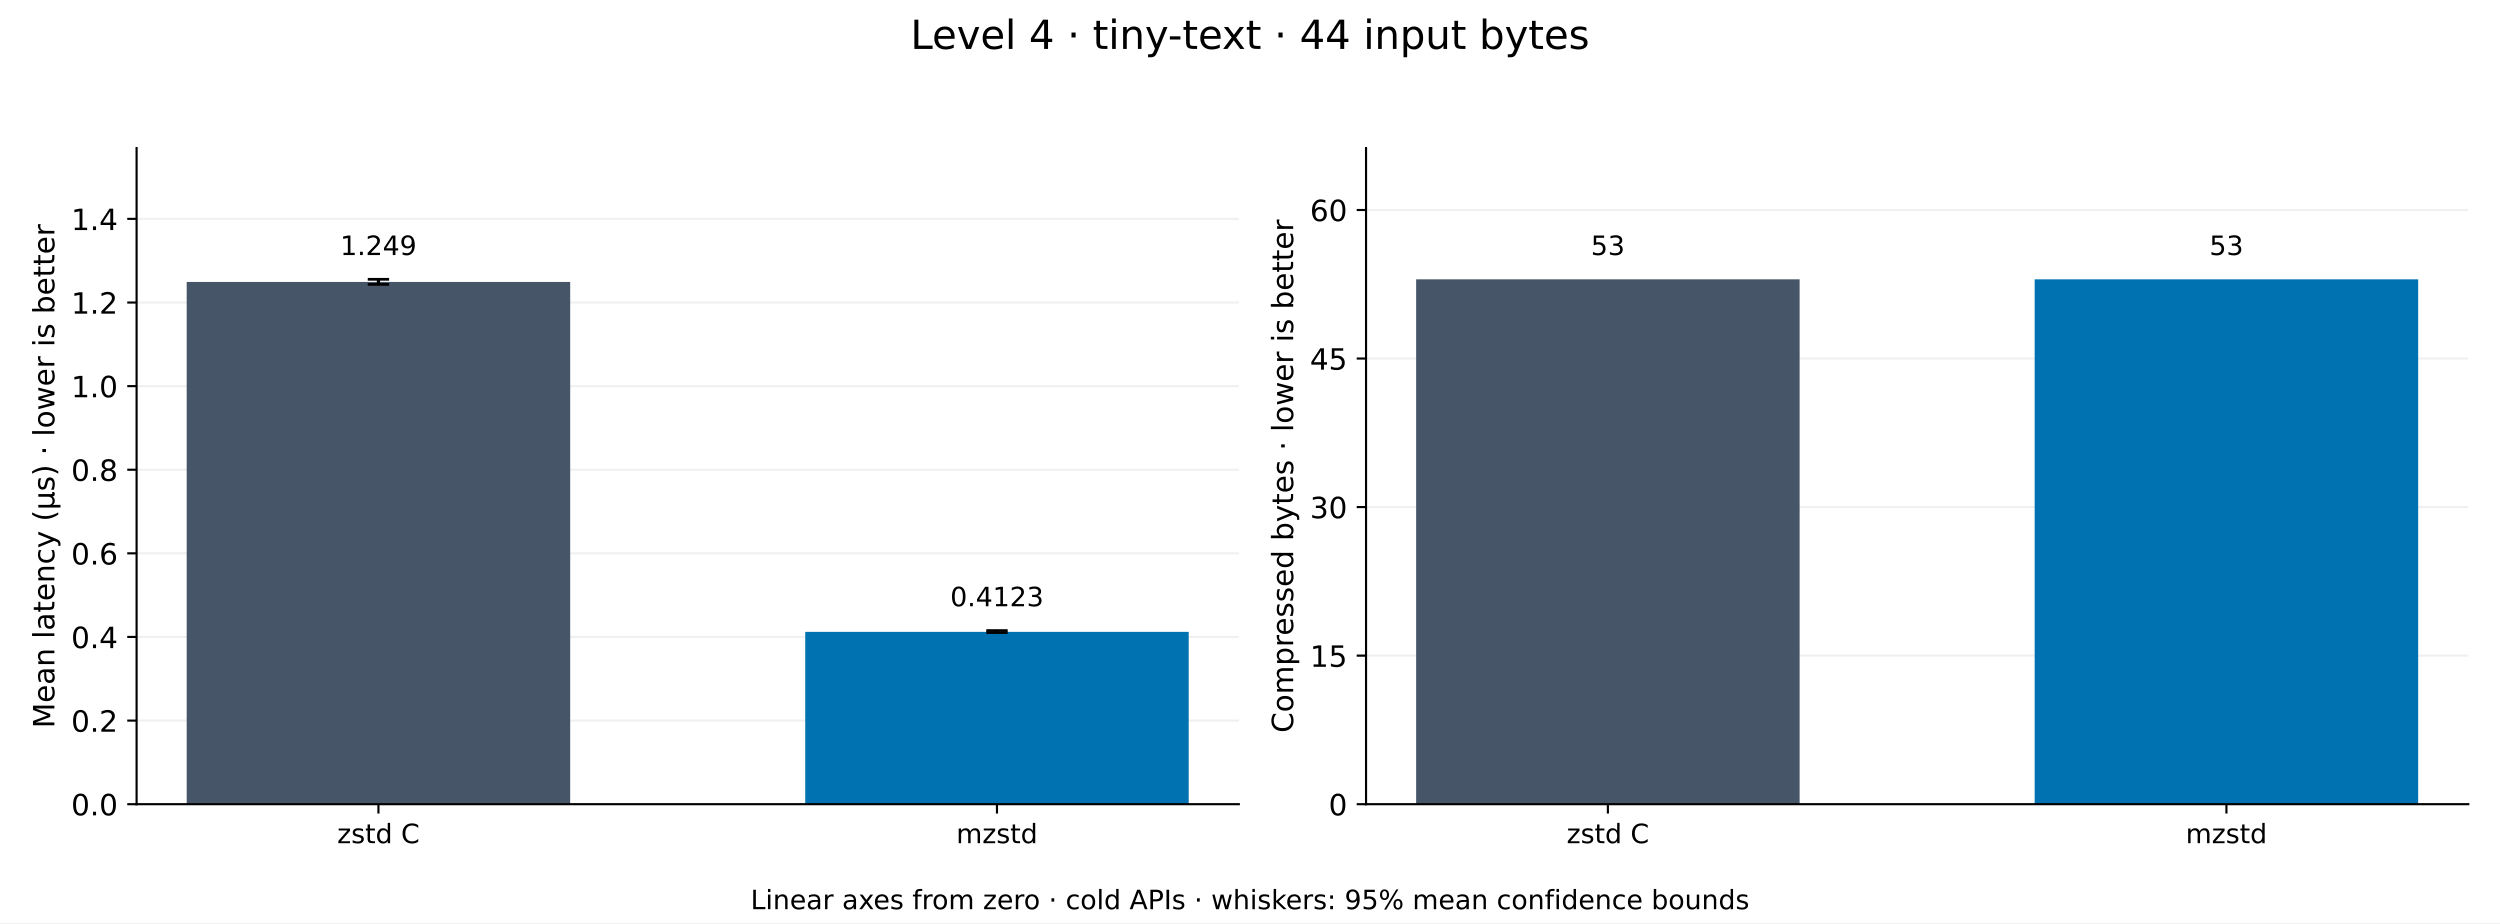
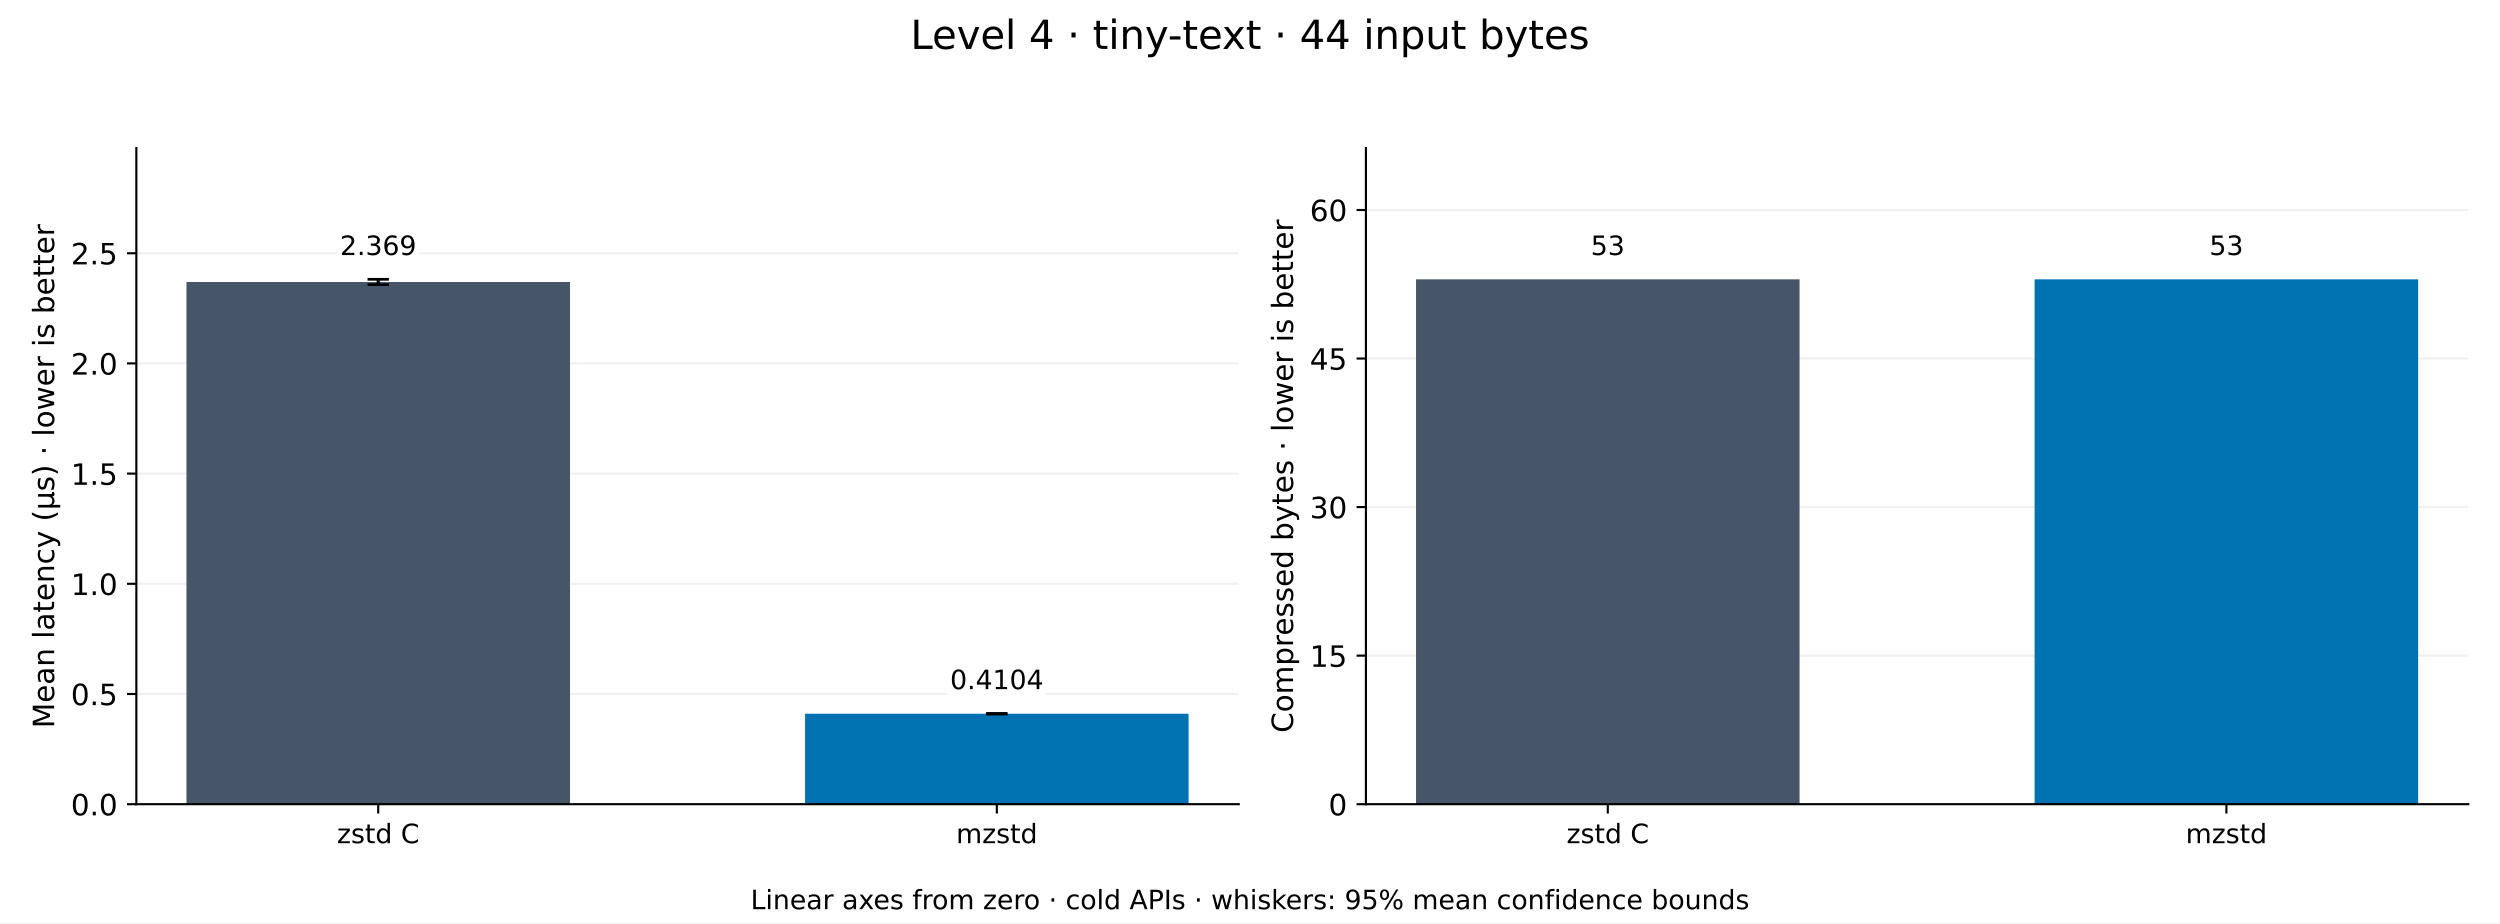
<svg xmlns="http://www.w3.org/2000/svg" xmlns:xlink="http://www.w3.org/1999/xlink" width="936pt" height="345.6pt" viewBox="0 0 936 345.6" version="1.1">
  <defs>
    <style type="text/css">*{stroke-linejoin: round; stroke-linecap: butt}</style>
  </defs>
  <g id="figure_1">
    <g id="patch_1">
      <path d="M 0 345.6 L 936 345.6 L 936 0 L 0 0 z " style="fill: #ffffff" />
    </g>
    <g id="axes_1">
      <g id="patch_2">
-         <path d="M 51.14 301.088 L 463.815 301.088 L 463.815 55.44 L 51.14 55.44 z " style="fill: #ffffff" />
+         <path d="M 51.05 301.088 L 463.77 301.088 L 463.77 55.44 L 51.05 55.44 z " style="fill: #ffffff" />
      </g>
      <g id="matplotlib.axis_1">
        <g id="xtick_1">
          <g id="line2d_1">
            <defs>
              <path id="mcbfd24ea1b" d="M 0 0 L 0 3.5 " style="stroke: #000000; stroke-width: 0.8" />
            </defs>
            <g>
-               <use xlink:href="#mcbfd24ea1b" x="141.688" y="301.088" style="stroke: #000000; stroke-width: 0.8" />
+               <use xlink:href="#mcbfd24ea1b" x="141.608" y="301.088" style="stroke: #000000; stroke-width: 0.8" />
            </g>
          </g>
          <g id="text_1">
-             <text style="font-size: 10px; font-family: 'DejaVu Sans', 'Bitstream Vera Sans', 'Computer Modern Sans Serif', 'Lucida Grande', 'Verdana', 'Geneva', 'Lucid', 'Arial', 'Helvetica', 'Avant Garde', sans-serif; text-anchor: middle" x="141.688" y="315.686" transform="rotate(-0 141.6877 315.6864)">zstd C</text>
+             <text style="font-size: 10px; font-family: 'DejaVu Sans', 'Bitstream Vera Sans', 'Computer Modern Sans Serif', 'Lucida Grande', 'Verdana', 'Geneva', 'Lucid', 'Arial', 'Helvetica', 'Avant Garde', sans-serif; text-anchor: middle" x="141.608" y="315.686" transform="rotate(-0 141.6075 315.6864)">zstd C</text>
          </g>
        </g>
        <g id="xtick_2">
          <g id="line2d_2">
            <g>
-               <use xlink:href="#mcbfd24ea1b" x="373.267" y="301.088" style="stroke: #000000; stroke-width: 0.8" />
+               <use xlink:href="#mcbfd24ea1b" x="373.212" y="301.088" style="stroke: #000000; stroke-width: 0.8" />
            </g>
          </g>
          <g id="text_2">
-             <text style="font-size: 10px; font-family: 'DejaVu Sans', 'Bitstream Vera Sans', 'Computer Modern Sans Serif', 'Lucida Grande', 'Verdana', 'Geneva', 'Lucid', 'Arial', 'Helvetica', 'Avant Garde', sans-serif; text-anchor: middle" x="373.267" y="315.686" transform="rotate(-0 373.2673 315.6864)">mzstd</text>
+             <text style="font-size: 10px; font-family: 'DejaVu Sans', 'Bitstream Vera Sans', 'Computer Modern Sans Serif', 'Lucida Grande', 'Verdana', 'Geneva', 'Lucid', 'Arial', 'Helvetica', 'Avant Garde', sans-serif; text-anchor: middle" x="373.212" y="315.686" transform="rotate(-0 373.2125 315.6864)">mzstd</text>
          </g>
        </g>
      </g>
      <g id="matplotlib.axis_2">
        <g id="ytick_1">
          <g id="line2d_3">
-             <path d="M 51.14 301.088 L 463.815 301.088 " clip-path="url(#p888534b1e1)" style="fill: none; stroke: #b0b0b0; stroke-opacity: 0.18; stroke-width: 0.8; stroke-linecap: square" />
+             <path d="M 51.05 301.088 L 463.77 301.088 " clip-path="url(#p6cc3cfcc5c)" style="fill: none; stroke: #b0b0b0; stroke-opacity: 0.18; stroke-width: 0.8; stroke-linecap: square" />
          </g>
          <g id="line2d_4">
            <defs>
              <path id="m862e928616" d="M 0 0 L -3.5 0 " style="stroke: #000000; stroke-width: 0.8" />
            </defs>
            <g>
-               <use xlink:href="#m862e928616" x="51.14" y="301.088" style="stroke: #000000; stroke-width: 0.8" />
+               <use xlink:href="#m862e928616" x="51.05" y="301.088" style="stroke: #000000; stroke-width: 0.8" />
            </g>
          </g>
          <g id="text_3">
-             <text style="font-size: 11px; font-family: 'DejaVu Sans', 'Bitstream Vera Sans', 'Computer Modern Sans Serif', 'Lucida Grande', 'Verdana', 'Geneva', 'Lucid', 'Arial', 'Helvetica', 'Avant Garde', sans-serif; text-anchor: end" x="44.14" y="305.267" transform="rotate(-0 44.14 305.2671)">0.0</text>
+             <text style="font-size: 11px; font-family: 'DejaVu Sans', 'Bitstream Vera Sans', 'Computer Modern Sans Serif', 'Lucida Grande', 'Verdana', 'Geneva', 'Lucid', 'Arial', 'Helvetica', 'Avant Garde', sans-serif; text-anchor: end" x="44.05" y="305.267" transform="rotate(-0 44.05 305.2671)">0.0</text>
          </g>
        </g>
        <g id="ytick_2">
          <g id="line2d_5">
-             <path d="M 51.14 269.783 L 463.815 269.783 " clip-path="url(#p888534b1e1)" style="fill: none; stroke: #b0b0b0; stroke-opacity: 0.18; stroke-width: 0.8; stroke-linecap: square" />
+             <path d="M 51.05 259.833 L 463.77 259.833 " clip-path="url(#p6cc3cfcc5c)" style="fill: none; stroke: #b0b0b0; stroke-opacity: 0.18; stroke-width: 0.8; stroke-linecap: square" />
          </g>
          <g id="line2d_6">
            <g>
-               <use xlink:href="#m862e928616" x="51.14" y="269.783" style="stroke: #000000; stroke-width: 0.8" />
+               <use xlink:href="#m862e928616" x="51.05" y="259.833" style="stroke: #000000; stroke-width: 0.8" />
            </g>
          </g>
          <g id="text_4">
-             <text style="font-size: 11px; font-family: 'DejaVu Sans', 'Bitstream Vera Sans', 'Computer Modern Sans Serif', 'Lucida Grande', 'Verdana', 'Geneva', 'Lucid', 'Arial', 'Helvetica', 'Avant Garde', sans-serif; text-anchor: end" x="44.14" y="273.962" transform="rotate(-0 44.14 273.9622)">0.2</text>
+             <text style="font-size: 11px; font-family: 'DejaVu Sans', 'Bitstream Vera Sans', 'Computer Modern Sans Serif', 'Lucida Grande', 'Verdana', 'Geneva', 'Lucid', 'Arial', 'Helvetica', 'Avant Garde', sans-serif; text-anchor: end" x="44.05" y="264.012" transform="rotate(-0 44.05 264.012)">0.5</text>
          </g>
        </g>
        <g id="ytick_3">
          <g id="line2d_7">
-             <path d="M 51.14 238.478 L 463.815 238.478 " clip-path="url(#p888534b1e1)" style="fill: none; stroke: #b0b0b0; stroke-opacity: 0.18; stroke-width: 0.8; stroke-linecap: square" />
+             <path d="M 51.05 218.578 L 463.77 218.578 " clip-path="url(#p6cc3cfcc5c)" style="fill: none; stroke: #b0b0b0; stroke-opacity: 0.18; stroke-width: 0.8; stroke-linecap: square" />
          </g>
          <g id="line2d_8">
            <g>
-               <use xlink:href="#m862e928616" x="51.14" y="238.478" style="stroke: #000000; stroke-width: 0.8" />
+               <use xlink:href="#m862e928616" x="51.05" y="218.578" style="stroke: #000000; stroke-width: 0.8" />
            </g>
          </g>
          <g id="text_5">
-             <text style="font-size: 11px; font-family: 'DejaVu Sans', 'Bitstream Vera Sans', 'Computer Modern Sans Serif', 'Lucida Grande', 'Verdana', 'Geneva', 'Lucid', 'Arial', 'Helvetica', 'Avant Garde', sans-serif; text-anchor: end" x="44.14" y="242.657" transform="rotate(-0 44.14 242.6572)">0.4</text>
+             <text style="font-size: 11px; font-family: 'DejaVu Sans', 'Bitstream Vera Sans', 'Computer Modern Sans Serif', 'Lucida Grande', 'Verdana', 'Geneva', 'Lucid', 'Arial', 'Helvetica', 'Avant Garde', sans-serif; text-anchor: end" x="44.05" y="222.757" transform="rotate(-0 44.05 222.7568)">1.0</text>
          </g>
        </g>
        <g id="ytick_4">
          <g id="line2d_9">
-             <path d="M 51.14 207.173 L 463.815 207.173 " clip-path="url(#p888534b1e1)" style="fill: none; stroke: #b0b0b0; stroke-opacity: 0.18; stroke-width: 0.8; stroke-linecap: square" />
+             <path d="M 51.05 177.323 L 463.77 177.323 " clip-path="url(#p6cc3cfcc5c)" style="fill: none; stroke: #b0b0b0; stroke-opacity: 0.18; stroke-width: 0.8; stroke-linecap: square" />
          </g>
          <g id="line2d_10">
            <g>
-               <use xlink:href="#m862e928616" x="51.14" y="207.173" style="stroke: #000000; stroke-width: 0.8" />
+               <use xlink:href="#m862e928616" x="51.05" y="177.323" style="stroke: #000000; stroke-width: 0.8" />
            </g>
          </g>
          <g id="text_6">
-             <text style="font-size: 11px; font-family: 'DejaVu Sans', 'Bitstream Vera Sans', 'Computer Modern Sans Serif', 'Lucida Grande', 'Verdana', 'Geneva', 'Lucid', 'Arial', 'Helvetica', 'Avant Garde', sans-serif; text-anchor: end" x="44.14" y="211.352" transform="rotate(-0 44.14 211.3522)">0.6</text>
+             <text style="font-size: 11px; font-family: 'DejaVu Sans', 'Bitstream Vera Sans', 'Computer Modern Sans Serif', 'Lucida Grande', 'Verdana', 'Geneva', 'Lucid', 'Arial', 'Helvetica', 'Avant Garde', sans-serif; text-anchor: end" x="44.05" y="181.502" transform="rotate(-0 44.05 181.5017)">1.5</text>
          </g>
        </g>
        <g id="ytick_5">
          <g id="line2d_11">
-             <path d="M 51.14 175.868 L 463.815 175.868 " clip-path="url(#p888534b1e1)" style="fill: none; stroke: #b0b0b0; stroke-opacity: 0.18; stroke-width: 0.8; stroke-linecap: square" />
+             <path d="M 51.05 136.067 L 463.77 136.067 " clip-path="url(#p6cc3cfcc5c)" style="fill: none; stroke: #b0b0b0; stroke-opacity: 0.18; stroke-width: 0.8; stroke-linecap: square" />
          </g>
          <g id="line2d_12">
            <g>
-               <use xlink:href="#m862e928616" x="51.14" y="175.868" style="stroke: #000000; stroke-width: 0.8" />
+               <use xlink:href="#m862e928616" x="51.05" y="136.067" style="stroke: #000000; stroke-width: 0.8" />
            </g>
          </g>
          <g id="text_7">
-             <text style="font-size: 11px; font-family: 'DejaVu Sans', 'Bitstream Vera Sans', 'Computer Modern Sans Serif', 'Lucida Grande', 'Verdana', 'Geneva', 'Lucid', 'Arial', 'Helvetica', 'Avant Garde', sans-serif; text-anchor: end" x="44.14" y="180.047" transform="rotate(-0 44.14 180.0472)">0.8</text>
+             <text style="font-size: 11px; font-family: 'DejaVu Sans', 'Bitstream Vera Sans', 'Computer Modern Sans Serif', 'Lucida Grande', 'Verdana', 'Geneva', 'Lucid', 'Arial', 'Helvetica', 'Avant Garde', sans-serif; text-anchor: end" x="44.05" y="140.247" transform="rotate(-0 44.05 140.2465)">2.0</text>
          </g>
        </g>
        <g id="ytick_6">
          <g id="line2d_13">
-             <path d="M 51.14 144.563 L 463.815 144.563 " clip-path="url(#p888534b1e1)" style="fill: none; stroke: #b0b0b0; stroke-opacity: 0.18; stroke-width: 0.8; stroke-linecap: square" />
+             <path d="M 51.05 94.812 L 463.77 94.812 " clip-path="url(#p6cc3cfcc5c)" style="fill: none; stroke: #b0b0b0; stroke-opacity: 0.18; stroke-width: 0.8; stroke-linecap: square" />
          </g>
          <g id="line2d_14">
            <g>
-               <use xlink:href="#m862e928616" x="51.14" y="144.563" style="stroke: #000000; stroke-width: 0.8" />
+               <use xlink:href="#m862e928616" x="51.05" y="94.812" style="stroke: #000000; stroke-width: 0.8" />
            </g>
          </g>
          <g id="text_8">
-             <text style="font-size: 11px; font-family: 'DejaVu Sans', 'Bitstream Vera Sans', 'Computer Modern Sans Serif', 'Lucida Grande', 'Verdana', 'Geneva', 'Lucid', 'Arial', 'Helvetica', 'Avant Garde', sans-serif; text-anchor: end" x="44.14" y="148.742" transform="rotate(-0 44.14 148.7423)">1.0</text>
-           </g>
-         </g>
-         <g id="ytick_7">
-           <g id="line2d_15">
-             <path d="M 51.14 113.258 L 463.815 113.258 " clip-path="url(#p888534b1e1)" style="fill: none; stroke: #b0b0b0; stroke-opacity: 0.18; stroke-width: 0.8; stroke-linecap: square" />
-           </g>
-           <g id="line2d_16">
-             <g>
-               <use xlink:href="#m862e928616" x="51.14" y="113.258" style="stroke: #000000; stroke-width: 0.8" />
-             </g>
-           </g>
-           <g id="text_9">
-             <text style="font-size: 11px; font-family: 'DejaVu Sans', 'Bitstream Vera Sans', 'Computer Modern Sans Serif', 'Lucida Grande', 'Verdana', 'Geneva', 'Lucid', 'Arial', 'Helvetica', 'Avant Garde', sans-serif; text-anchor: end" x="44.14" y="117.437" transform="rotate(-0 44.14 117.4373)">1.2</text>
-           </g>
-         </g>
-         <g id="ytick_8">
-           <g id="line2d_17">
-             <path d="M 51.14 81.953 L 463.815 81.953 " clip-path="url(#p888534b1e1)" style="fill: none; stroke: #b0b0b0; stroke-opacity: 0.18; stroke-width: 0.8; stroke-linecap: square" />
-           </g>
-           <g id="line2d_18">
-             <g>
-               <use xlink:href="#m862e928616" x="51.14" y="81.953" style="stroke: #000000; stroke-width: 0.8" />
-             </g>
-           </g>
-           <g id="text_10">
-             <text style="font-size: 11px; font-family: 'DejaVu Sans', 'Bitstream Vera Sans', 'Computer Modern Sans Serif', 'Lucida Grande', 'Verdana', 'Geneva', 'Lucid', 'Arial', 'Helvetica', 'Avant Garde', sans-serif; text-anchor: end" x="44.14" y="86.132" transform="rotate(-0 44.14 86.13233)">1.4</text>
-           </g>
-         </g>
-         <g id="text_11">
-           <text style="font-size: 11px; font-family: 'DejaVu Sans', 'Bitstream Vera Sans', 'Computer Modern Sans Serif', 'Lucida Grande', 'Verdana', 'Geneva', 'Lucid', 'Arial', 'Helvetica', 'Avant Garde', sans-serif; text-anchor: middle" x="20.359" y="178.264" transform="rotate(-90 20.35891 178.264)">Mean latency (µs) · lower is better</text>
+             <text style="font-size: 11px; font-family: 'DejaVu Sans', 'Bitstream Vera Sans', 'Computer Modern Sans Serif', 'Lucida Grande', 'Verdana', 'Geneva', 'Lucid', 'Arial', 'Helvetica', 'Avant Garde', sans-serif; text-anchor: end" x="44.05" y="98.991" transform="rotate(-0 44.05 98.99135)">2.5</text>
+           </g>
+         </g>
+         <g id="text_9">
+           <text style="font-size: 11px; font-family: 'DejaVu Sans', 'Bitstream Vera Sans', 'Computer Modern Sans Serif', 'Lucida Grande', 'Verdana', 'Geneva', 'Lucid', 'Arial', 'Helvetica', 'Avant Garde', sans-serif; text-anchor: middle" x="20.269" y="178.264" transform="rotate(-90 20.26891 178.264)">Mean latency (µs) · lower is better</text>
        </g>
      </g>
      <g id="patch_3">
-         <path d="M 69.898 301.088 L 213.477 301.088 L 213.477 105.565 L 69.898 105.565 z " clip-path="url(#p888534b1e1)" style="fill: #475569" />
+         <path d="M 69.81 301.088 L 213.405 301.088 L 213.405 105.59 L 69.81 105.59 z " clip-path="url(#p6cc3cfcc5c)" style="fill: #475569" />
      </g>
      <g id="patch_4">
-         <path d="M 301.478 301.088 L 445.057 301.088 L 445.057 236.56 L 301.478 236.56 z " clip-path="url(#p888534b1e1)" style="fill: #0072b2" />
+         <path d="M 301.415 301.088 L 445.01 301.088 L 445.01 267.223 L 301.415 267.223 z " clip-path="url(#p6cc3cfcc5c)" style="fill: #0072b2" />
      </g>
      <g id="LineCollection_1">
-         <path d="M 141.688 106.474 L 141.688 104.57 " clip-path="url(#p888534b1e1)" style="fill: none; stroke: #000000; stroke-width: 1.2" />
-         <path d="M 373.267 236.851 L 373.267 236.073 " clip-path="url(#p888534b1e1)" style="fill: none; stroke: #000000; stroke-width: 1.2" />
-       </g>
-       <g id="line2d_19">
+         <path d="M 141.608 106.588 L 141.608 104.57 " clip-path="url(#p6cc3cfcc5c)" style="fill: none; stroke: #000000; stroke-width: 1.2" />
+         <path d="M 373.212 267.367 L 373.212 267.103 " clip-path="url(#p6cc3cfcc5c)" style="fill: none; stroke: #000000; stroke-width: 1.2" />
+       </g>
+       <g id="line2d_15">
        <defs>
          <path id="mf7f69e77f0" d="M 4 0 L -4 -0 " style="stroke: #000000" />
        </defs>
-         <g clip-path="url(#p888534b1e1)">
-           <use xlink:href="#mf7f69e77f0" x="141.688" y="106.474" style="fill: #1f77b4; stroke: #000000" />
-           <use xlink:href="#mf7f69e77f0" x="373.267" y="236.851" style="fill: #1f77b4; stroke: #000000" />
-         </g>
-       </g>
-       <g id="line2d_20">
-         <g clip-path="url(#p888534b1e1)">
-           <use xlink:href="#mf7f69e77f0" x="141.688" y="104.57" style="fill: #1f77b4; stroke: #000000" />
-           <use xlink:href="#mf7f69e77f0" x="373.267" y="236.073" style="fill: #1f77b4; stroke: #000000" />
+         <g clip-path="url(#p6cc3cfcc5c)">
+           <use xlink:href="#mf7f69e77f0" x="141.608" y="106.588" style="fill: #1f77b4; stroke: #000000" />
+           <use xlink:href="#mf7f69e77f0" x="373.212" y="267.367" style="fill: #1f77b4; stroke: #000000" />
+         </g>
+       </g>
+       <g id="line2d_16">
+         <g clip-path="url(#p6cc3cfcc5c)">
+           <use xlink:href="#mf7f69e77f0" x="141.608" y="104.57" style="fill: #1f77b4; stroke: #000000" />
+           <use xlink:href="#mf7f69e77f0" x="373.212" y="267.103" style="fill: #1f77b4; stroke: #000000" />
        </g>
      </g>
      <g id="patch_5">
-         <path d="M 51.14 301.088 L 51.14 55.44 " style="fill: none; stroke: #000000; stroke-width: 0.8; stroke-linejoin: miter; stroke-linecap: square" />
+         <path d="M 51.05 301.088 L 51.05 55.44 " style="fill: none; stroke: #000000; stroke-width: 0.8; stroke-linejoin: miter; stroke-linecap: square" />
      </g>
      <g id="patch_6">
-         <path d="M 51.14 301.088 L 463.815 301.088 " style="fill: none; stroke: #000000; stroke-width: 0.8; stroke-linejoin: miter; stroke-linecap: square" />
-       </g>
-       <g id="text_12">
+         <path d="M 51.05 301.088 L 463.77 301.088 " style="fill: none; stroke: #000000; stroke-width: 0.8; stroke-linejoin: miter; stroke-linecap: square" />
+       </g>
+       <g id="text_10">
        <g id="patch_7">
-           <path d="M 126.374 98.57 L 157.002 98.57 L 157.002 86.891 L 126.374 86.891 z " style="fill: #ffffff; opacity: 0.9" />
-         </g>
-         <text style="font-size: 10px; font-family: 'DejaVu Sans', 'Bitstream Vera Sans', 'Computer Modern Sans Serif', 'Lucida Grande', 'Verdana', 'Geneva', 'Lucid', 'Arial', 'Helvetica', 'Avant Garde', sans-serif; text-anchor: middle" x="141.688" y="95.49" transform="rotate(-0 141.6877 95.48991)">1.249</text>
-       </g>
-       <g id="text_13">
+           <path d="M 126.293 98.57 L 156.922 98.57 L 156.922 86.891 L 126.293 86.891 z " style="fill: #ffffff; opacity: 0.9" />
+         </g>
+         <text style="font-size: 10px; font-family: 'DejaVu Sans', 'Bitstream Vera Sans', 'Computer Modern Sans Serif', 'Lucida Grande', 'Verdana', 'Geneva', 'Lucid', 'Arial', 'Helvetica', 'Avant Garde', sans-serif; text-anchor: middle" x="141.608" y="95.49" transform="rotate(-0 141.6075 95.48991)">2.369</text>
+       </g>
+       <g id="text_11">
        <g id="patch_8">
-           <path d="M 354.772 230.073 L 391.763 230.073 L 391.763 218.395 L 354.772 218.395 z " style="fill: #ffffff; opacity: 0.9" />
-         </g>
-         <text style="font-size: 10px; font-family: 'DejaVu Sans', 'Bitstream Vera Sans', 'Computer Modern Sans Serif', 'Lucida Grande', 'Verdana', 'Geneva', 'Lucid', 'Arial', 'Helvetica', 'Avant Garde', sans-serif; text-anchor: middle" x="373.267" y="226.993" transform="rotate(-0 373.2673 226.9933)">0.4123</text>
+           <path d="M 354.717 261.103 L 391.708 261.103 L 391.708 249.424 L 354.717 249.424 z " style="fill: #ffffff; opacity: 0.9" />
+         </g>
+         <text style="font-size: 10px; font-family: 'DejaVu Sans', 'Bitstream Vera Sans', 'Computer Modern Sans Serif', 'Lucida Grande', 'Verdana', 'Geneva', 'Lucid', 'Arial', 'Helvetica', 'Avant Garde', sans-serif; text-anchor: middle" x="373.212" y="258.023" transform="rotate(-0 373.2125 258.0229)">0.4104</text>
      </g>
    </g>
    <g id="axes_2">
      <g id="patch_9">
-         <path d="M 511.445 301.088 L 924.12 301.088 L 924.12 55.44 L 511.445 55.44 z " style="fill: #ffffff" />
+         <path d="M 511.4 301.088 L 924.12 301.088 L 924.12 55.44 L 511.4 55.44 z " style="fill: #ffffff" />
      </g>
      <g id="matplotlib.axis_3">
        <g id="xtick_3">
+           <g id="line2d_17">
+             <g>
+               <use xlink:href="#mcbfd24ea1b" x="601.958" y="301.088" style="stroke: #000000; stroke-width: 0.8" />
+             </g>
+           </g>
+           <g id="text_12">
+             <text style="font-size: 10px; font-family: 'DejaVu Sans', 'Bitstream Vera Sans', 'Computer Modern Sans Serif', 'Lucida Grande', 'Verdana', 'Geneva', 'Lucid', 'Arial', 'Helvetica', 'Avant Garde', sans-serif; text-anchor: middle" x="601.958" y="315.686" transform="rotate(-0 601.9575 315.6864)">zstd C</text>
+           </g>
+         </g>
+         <g id="xtick_4">
+           <g id="line2d_18">
+             <g>
+               <use xlink:href="#mcbfd24ea1b" x="833.562" y="301.088" style="stroke: #000000; stroke-width: 0.8" />
+             </g>
+           </g>
+           <g id="text_13">
+             <text style="font-size: 10px; font-family: 'DejaVu Sans', 'Bitstream Vera Sans', 'Computer Modern Sans Serif', 'Lucida Grande', 'Verdana', 'Geneva', 'Lucid', 'Arial', 'Helvetica', 'Avant Garde', sans-serif; text-anchor: middle" x="833.562" y="315.686" transform="rotate(-0 833.5625 315.6864)">mzstd</text>
+           </g>
+         </g>
+       </g>
+       <g id="matplotlib.axis_4">
+         <g id="ytick_7">
+           <g id="line2d_19">
+             <path d="M 511.4 301.088 L 924.12 301.088 " clip-path="url(#p43b5e32d9c)" style="fill: none; stroke: #b0b0b0; stroke-opacity: 0.18; stroke-width: 0.8; stroke-linecap: square" />
+           </g>
+           <g id="line2d_20">
+             <g>
+               <use xlink:href="#m862e928616" x="511.4" y="301.088" style="stroke: #000000; stroke-width: 0.8" />
+             </g>
+           </g>
+           <g id="text_14">
+             <text style="font-size: 11px; font-family: 'DejaVu Sans', 'Bitstream Vera Sans', 'Computer Modern Sans Serif', 'Lucida Grande', 'Verdana', 'Geneva', 'Lucid', 'Arial', 'Helvetica', 'Avant Garde', sans-serif; text-anchor: end" x="504.4" y="305.267" transform="rotate(-0 504.4 305.2671)">0</text>
+           </g>
+         </g>
+         <g id="ytick_8">
          <g id="line2d_21">
-             <g>
-               <use xlink:href="#mcbfd24ea1b" x="601.993" y="301.088" style="stroke: #000000; stroke-width: 0.8" />
-             </g>
-           </g>
-           <g id="text_14">
-             <text style="font-size: 10px; font-family: 'DejaVu Sans', 'Bitstream Vera Sans', 'Computer Modern Sans Serif', 'Lucida Grande', 'Verdana', 'Geneva', 'Lucid', 'Arial', 'Helvetica', 'Avant Garde', sans-serif; text-anchor: middle" x="601.993" y="315.686" transform="rotate(-0 601.9927 315.6864)">zstd C</text>
-           </g>
-         </g>
-         <g id="xtick_4">
+             <path d="M 511.4 245.47 L 924.12 245.47 " clip-path="url(#p43b5e32d9c)" style="fill: none; stroke: #b0b0b0; stroke-opacity: 0.18; stroke-width: 0.8; stroke-linecap: square" />
+           </g>
          <g id="line2d_22">
            <g>
-               <use xlink:href="#mcbfd24ea1b" x="833.572" y="301.088" style="stroke: #000000; stroke-width: 0.8" />
+               <use xlink:href="#m862e928616" x="511.4" y="245.47" style="stroke: #000000; stroke-width: 0.8" />
            </g>
          </g>
          <g id="text_15">
-             <text style="font-size: 10px; font-family: 'DejaVu Sans', 'Bitstream Vera Sans', 'Computer Modern Sans Serif', 'Lucida Grande', 'Verdana', 'Geneva', 'Lucid', 'Arial', 'Helvetica', 'Avant Garde', sans-serif; text-anchor: middle" x="833.572" y="315.686" transform="rotate(-0 833.5723 315.6864)">mzstd</text>
-           </g>
-         </g>
-       </g>
-       <g id="matplotlib.axis_4">
+             <text style="font-size: 11px; font-family: 'DejaVu Sans', 'Bitstream Vera Sans', 'Computer Modern Sans Serif', 'Lucida Grande', 'Verdana', 'Geneva', 'Lucid', 'Arial', 'Helvetica', 'Avant Garde', sans-serif; text-anchor: end" x="504.4" y="249.649" transform="rotate(-0 504.4 249.6487)">15</text>
+           </g>
+         </g>
        <g id="ytick_9">
          <g id="line2d_23">
-             <path d="M 511.445 301.088 L 924.12 301.088 " clip-path="url(#p13f68275f2)" style="fill: none; stroke: #b0b0b0; stroke-opacity: 0.18; stroke-width: 0.8; stroke-linecap: square" />
+             <path d="M 511.4 189.851 L 924.12 189.851 " clip-path="url(#p43b5e32d9c)" style="fill: none; stroke: #b0b0b0; stroke-opacity: 0.18; stroke-width: 0.8; stroke-linecap: square" />
          </g>
          <g id="line2d_24">
            <g>
-               <use xlink:href="#m862e928616" x="511.445" y="301.088" style="stroke: #000000; stroke-width: 0.8" />
+               <use xlink:href="#m862e928616" x="511.4" y="189.851" style="stroke: #000000; stroke-width: 0.8" />
            </g>
          </g>
          <g id="text_16">
-             <text style="font-size: 11px; font-family: 'DejaVu Sans', 'Bitstream Vera Sans', 'Computer Modern Sans Serif', 'Lucida Grande', 'Verdana', 'Geneva', 'Lucid', 'Arial', 'Helvetica', 'Avant Garde', sans-serif; text-anchor: end" x="504.445" y="305.267" transform="rotate(-0 504.445 305.2671)">0</text>
+             <text style="font-size: 11px; font-family: 'DejaVu Sans', 'Bitstream Vera Sans', 'Computer Modern Sans Serif', 'Lucida Grande', 'Verdana', 'Geneva', 'Lucid', 'Arial', 'Helvetica', 'Avant Garde', sans-serif; text-anchor: end" x="504.4" y="194.03" transform="rotate(-0 504.4 194.0303)">30</text>
          </g>
        </g>
        <g id="ytick_10">
          <g id="line2d_25">
-             <path d="M 511.445 245.47 L 924.12 245.47 " clip-path="url(#p13f68275f2)" style="fill: none; stroke: #b0b0b0; stroke-opacity: 0.18; stroke-width: 0.8; stroke-linecap: square" />
+             <path d="M 511.4 134.233 L 924.12 134.233 " clip-path="url(#p43b5e32d9c)" style="fill: none; stroke: #b0b0b0; stroke-opacity: 0.18; stroke-width: 0.8; stroke-linecap: square" />
          </g>
          <g id="line2d_26">
            <g>
-               <use xlink:href="#m862e928616" x="511.445" y="245.47" style="stroke: #000000; stroke-width: 0.8" />
+               <use xlink:href="#m862e928616" x="511.4" y="134.233" style="stroke: #000000; stroke-width: 0.8" />
            </g>
          </g>
          <g id="text_17">
-             <text style="font-size: 11px; font-family: 'DejaVu Sans', 'Bitstream Vera Sans', 'Computer Modern Sans Serif', 'Lucida Grande', 'Verdana', 'Geneva', 'Lucid', 'Arial', 'Helvetica', 'Avant Garde', sans-serif; text-anchor: end" x="504.445" y="249.649" transform="rotate(-0 504.445 249.6487)">15</text>
+             <text style="font-size: 11px; font-family: 'DejaVu Sans', 'Bitstream Vera Sans', 'Computer Modern Sans Serif', 'Lucida Grande', 'Verdana', 'Geneva', 'Lucid', 'Arial', 'Helvetica', 'Avant Garde', sans-serif; text-anchor: end" x="504.4" y="138.412" transform="rotate(-0 504.4 138.4119)">45</text>
          </g>
        </g>
        <g id="ytick_11">
          <g id="line2d_27">
-             <path d="M 511.445 189.851 L 924.12 189.851 " clip-path="url(#p13f68275f2)" style="fill: none; stroke: #b0b0b0; stroke-opacity: 0.18; stroke-width: 0.8; stroke-linecap: square" />
+             <path d="M 511.4 78.614 L 924.12 78.614 " clip-path="url(#p43b5e32d9c)" style="fill: none; stroke: #b0b0b0; stroke-opacity: 0.18; stroke-width: 0.8; stroke-linecap: square" />
          </g>
          <g id="line2d_28">
            <g>
-               <use xlink:href="#m862e928616" x="511.445" y="189.851" style="stroke: #000000; stroke-width: 0.8" />
+               <use xlink:href="#m862e928616" x="511.4" y="78.614" style="stroke: #000000; stroke-width: 0.8" />
            </g>
          </g>
          <g id="text_18">
-             <text style="font-size: 11px; font-family: 'DejaVu Sans', 'Bitstream Vera Sans', 'Computer Modern Sans Serif', 'Lucida Grande', 'Verdana', 'Geneva', 'Lucid', 'Arial', 'Helvetica', 'Avant Garde', sans-serif; text-anchor: end" x="504.445" y="194.03" transform="rotate(-0 504.445 194.0303)">30</text>
-           </g>
-         </g>
-         <g id="ytick_12">
-           <g id="line2d_29">
-             <path d="M 511.445 134.233 L 924.12 134.233 " clip-path="url(#p13f68275f2)" style="fill: none; stroke: #b0b0b0; stroke-opacity: 0.18; stroke-width: 0.8; stroke-linecap: square" />
-           </g>
-           <g id="line2d_30">
-             <g>
-               <use xlink:href="#m862e928616" x="511.445" y="134.233" style="stroke: #000000; stroke-width: 0.8" />
-             </g>
-           </g>
-           <g id="text_19">
-             <text style="font-size: 11px; font-family: 'DejaVu Sans', 'Bitstream Vera Sans', 'Computer Modern Sans Serif', 'Lucida Grande', 'Verdana', 'Geneva', 'Lucid', 'Arial', 'Helvetica', 'Avant Garde', sans-serif; text-anchor: end" x="504.445" y="138.412" transform="rotate(-0 504.445 138.4119)">45</text>
-           </g>
-         </g>
-         <g id="ytick_13">
-           <g id="line2d_31">
-             <path d="M 511.445 78.614 L 924.12 78.614 " clip-path="url(#p13f68275f2)" style="fill: none; stroke: #b0b0b0; stroke-opacity: 0.18; stroke-width: 0.8; stroke-linecap: square" />
-           </g>
-           <g id="line2d_32">
-             <g>
-               <use xlink:href="#m862e928616" x="511.445" y="78.614" style="stroke: #000000; stroke-width: 0.8" />
-             </g>
-           </g>
-           <g id="text_20">
-             <text style="font-size: 11px; font-family: 'DejaVu Sans', 'Bitstream Vera Sans', 'Computer Modern Sans Serif', 'Lucida Grande', 'Verdana', 'Geneva', 'Lucid', 'Arial', 'Helvetica', 'Avant Garde', sans-serif; text-anchor: end" x="504.445" y="82.793" transform="rotate(-0 504.445 82.79348)">60</text>
-           </g>
-         </g>
-         <g id="text_21">
-           <text style="font-size: 11px; font-family: 'DejaVu Sans', 'Bitstream Vera Sans', 'Computer Modern Sans Serif', 'Lucida Grande', 'Verdana', 'Geneva', 'Lucid', 'Arial', 'Helvetica', 'Avant Garde', sans-serif; text-anchor: middle" x="484.16" y="178.264" transform="rotate(-90 484.1598 178.264)">Compressed bytes · lower is better</text>
+             <text style="font-size: 11px; font-family: 'DejaVu Sans', 'Bitstream Vera Sans', 'Computer Modern Sans Serif', 'Lucida Grande', 'Verdana', 'Geneva', 'Lucid', 'Arial', 'Helvetica', 'Avant Garde', sans-serif; text-anchor: end" x="504.4" y="82.793" transform="rotate(-0 504.4 82.79348)">60</text>
+           </g>
+         </g>
+         <g id="text_19">
+           <text style="font-size: 11px; font-family: 'DejaVu Sans', 'Bitstream Vera Sans', 'Computer Modern Sans Serif', 'Lucida Grande', 'Verdana', 'Geneva', 'Lucid', 'Arial', 'Helvetica', 'Avant Garde', sans-serif; text-anchor: middle" x="484.115" y="178.264" transform="rotate(-90 484.1148 178.264)">Compressed bytes · lower is better</text>
        </g>
      </g>
      <g id="patch_10">
-         <path d="M 530.203 301.088 L 673.782 301.088 L 673.782 104.57 L 530.203 104.57 z " clip-path="url(#p13f68275f2)" style="fill: #475569" />
+         <path d="M 530.16 301.088 L 673.755 301.088 L 673.755 104.57 L 530.16 104.57 z " clip-path="url(#p43b5e32d9c)" style="fill: #475569" />
      </g>
      <g id="patch_11">
-         <path d="M 761.783 301.088 L 905.362 301.088 L 905.362 104.57 L 761.783 104.57 z " clip-path="url(#p13f68275f2)" style="fill: #0072b2" />
+         <path d="M 761.765 301.088 L 905.36 301.088 L 905.36 104.57 L 761.765 104.57 z " clip-path="url(#p43b5e32d9c)" style="fill: #0072b2" />
      </g>
      <g id="patch_12">
-         <path d="M 511.445 301.088 L 511.445 55.44 " style="fill: none; stroke: #000000; stroke-width: 0.8; stroke-linejoin: miter; stroke-linecap: square" />
+         <path d="M 511.4 301.088 L 511.4 55.44 " style="fill: none; stroke: #000000; stroke-width: 0.8; stroke-linejoin: miter; stroke-linecap: square" />
      </g>
      <g id="patch_13">
-         <path d="M 511.445 301.088 L 924.12 301.088 " style="fill: none; stroke: #000000; stroke-width: 0.8; stroke-linejoin: miter; stroke-linecap: square" />
-       </g>
-       <g id="text_22">
+         <path d="M 511.4 301.088 L 924.12 301.088 " style="fill: none; stroke: #000000; stroke-width: 0.8; stroke-linejoin: miter; stroke-linecap: square" />
+       </g>
+       <g id="text_20">
        <g id="patch_14">
-           <path d="M 594.63 98.57 L 609.355 98.57 L 609.355 86.891 L 594.63 86.891 z " style="fill: #ffffff; opacity: 0.9" />
-         </g>
-         <text style="font-size: 10px; font-family: 'DejaVu Sans', 'Bitstream Vera Sans', 'Computer Modern Sans Serif', 'Lucida Grande', 'Verdana', 'Geneva', 'Lucid', 'Arial', 'Helvetica', 'Avant Garde', sans-serif; text-anchor: middle" x="601.993" y="95.49" transform="rotate(-0 601.9927 95.48991)">53</text>
-       </g>
-       <g id="text_23">
+           <path d="M 594.595 98.57 L 609.32 98.57 L 609.32 86.891 L 594.595 86.891 z " style="fill: #ffffff; opacity: 0.9" />
+         </g>
+         <text style="font-size: 10px; font-family: 'DejaVu Sans', 'Bitstream Vera Sans', 'Computer Modern Sans Serif', 'Lucida Grande', 'Verdana', 'Geneva', 'Lucid', 'Arial', 'Helvetica', 'Avant Garde', sans-serif; text-anchor: middle" x="601.958" y="95.49" transform="rotate(-0 601.9575 95.48991)">53</text>
+       </g>
+       <g id="text_21">
        <g id="patch_15">
-           <path d="M 826.21 98.57 L 840.935 98.57 L 840.935 86.891 L 826.21 86.891 z " style="fill: #ffffff; opacity: 0.9" />
-         </g>
-         <text style="font-size: 10px; font-family: 'DejaVu Sans', 'Bitstream Vera Sans', 'Computer Modern Sans Serif', 'Lucida Grande', 'Verdana', 'Geneva', 'Lucid', 'Arial', 'Helvetica', 'Avant Garde', sans-serif; text-anchor: middle" x="833.572" y="95.49" transform="rotate(-0 833.5723 95.48991)">53</text>
-       </g>
-     </g>
-     <g id="text_24">
+           <path d="M 826.2 98.57 L 840.925 98.57 L 840.925 86.891 L 826.2 86.891 z " style="fill: #ffffff; opacity: 0.9" />
+         </g>
+         <text style="font-size: 10px; font-family: 'DejaVu Sans', 'Bitstream Vera Sans', 'Computer Modern Sans Serif', 'Lucida Grande', 'Verdana', 'Geneva', 'Lucid', 'Arial', 'Helvetica', 'Avant Garde', sans-serif; text-anchor: middle" x="833.562" y="95.49" transform="rotate(-0 833.5625 95.48991)">53</text>
+       </g>
+     </g>
+     <g id="text_22">
      <text style="font-size: 15px; font-family: 'DejaVu Sans', 'Bitstream Vera Sans', 'Computer Modern Sans Serif', 'Lucida Grande', 'Verdana', 'Geneva', 'Lucid', 'Arial', 'Helvetica', 'Avant Garde', sans-serif; text-anchor: middle" x="468" y="18.31" transform="rotate(-0 468 18.30966)">Level 4 · tiny-text · 44 input bytes</text>
    </g>
-     <g id="text_25">
+     <g id="text_23">
      <text style="font-size: 10px; font-family: 'DejaVu Sans', 'Bitstream Vera Sans', 'Computer Modern Sans Serif', 'Lucida Grande', 'Verdana', 'Geneva', 'Lucid', 'Arial', 'Helvetica', 'Avant Garde', sans-serif; text-anchor: middle" x="468" y="340.416" transform="rotate(-0 468 340.416)">Linear axes from zero · cold APIs · whiskers: 95% mean confidence bounds</text>
    </g>
  </g>
  <defs>
-     <clipPath id="p888534b1e1">
-       <rect x="51.14" y="55.44" width="412.675" height="245.648" />
+     <clipPath id="p6cc3cfcc5c">
+       <rect x="51.05" y="55.44" width="412.72" height="245.648" />
    </clipPath>
-     <clipPath id="p13f68275f2">
-       <rect x="511.445" y="55.44" width="412.675" height="245.648" />
+     <clipPath id="p43b5e32d9c">
+       <rect x="511.4" y="55.44" width="412.72" height="245.648" />
    </clipPath>
  </defs>
</svg>
